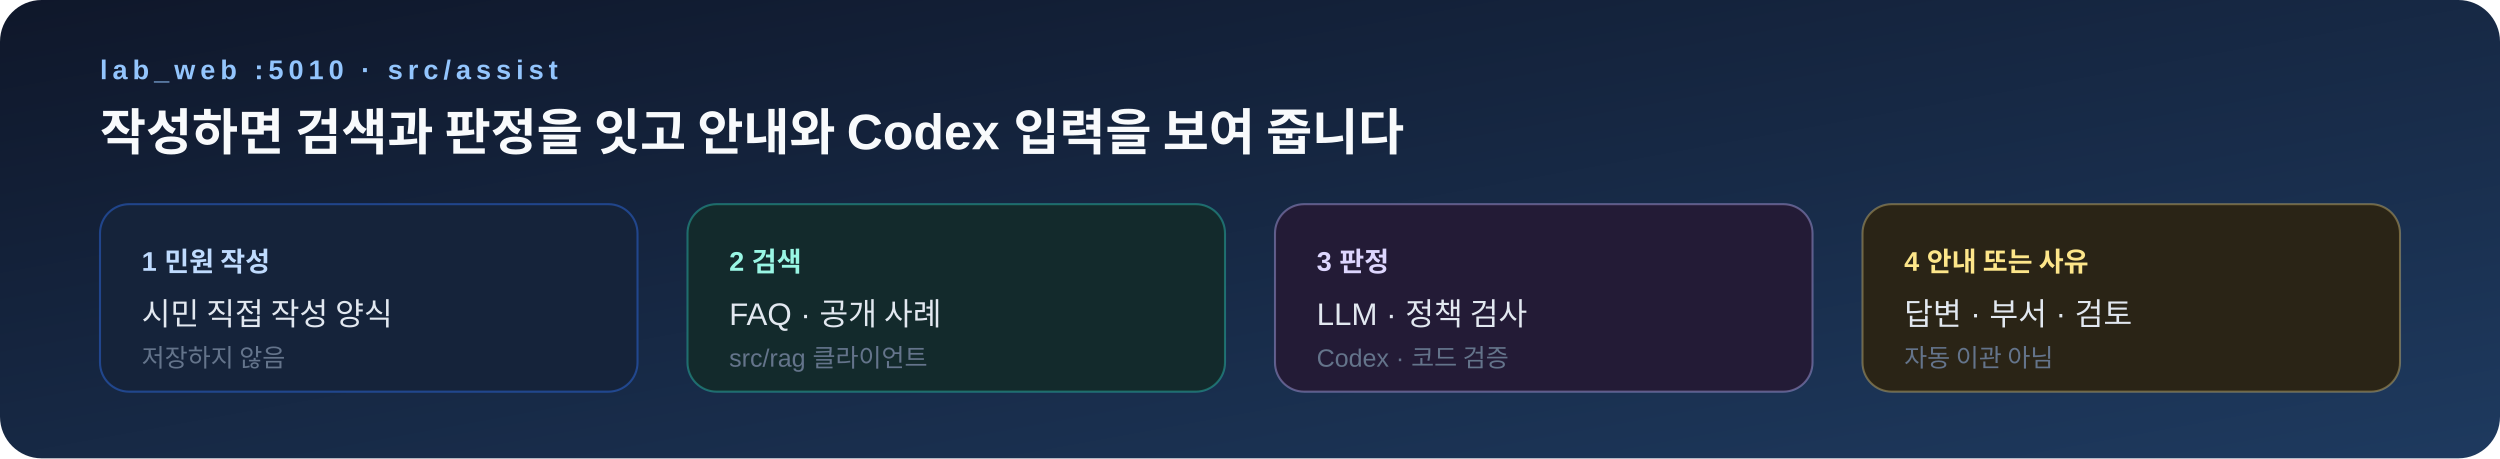
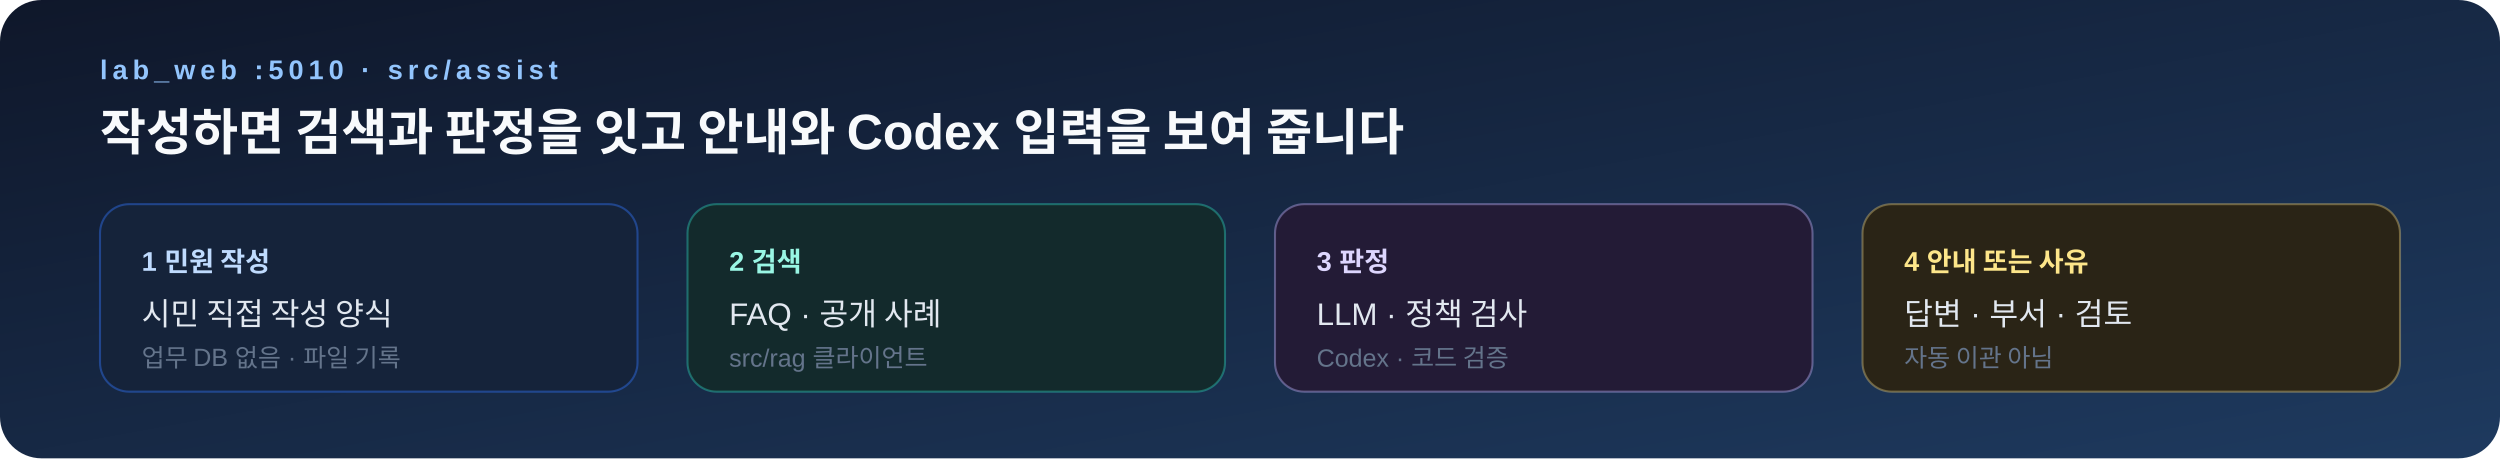
<svg xmlns="http://www.w3.org/2000/svg" width="1200" height="220" viewBox="0 0 1200 220" role="img" aria-labelledby="lab-title lab-desc">
  <defs>
    <linearGradient id="lab-bg" x1="0" x2="1" y2="1">
      <stop stop-color="#0f172a" />
      <stop offset="1" stop-color="#1e3a5f" />
    </linearGradient>
  </defs>
  <rect width="1200" height="220" rx="20" fill="url(#lab-bg)" />
  <g font-family="Arial, 'Noto Sans KR', sans-serif">
    <text x="48" y="38" fill="#93c5fd" font-size="13" font-weight="700" letter-spacing="2.4">lab_web :5010 · src/assist</text>
    <text x="48" y="72" fill="#f8fafc" font-size="24" font-weight="700">작성하면 검색과 판정을 잇고 안내와 Codex 입력을 보여 줍니다</text>
    <rect x="48" y="98" width="258" height="90" rx="14" fill="#15233a" stroke="#2f6fed" stroke-opacity=".45" />
    <text x="68" y="130" fill="#bfdbfe" font-size="13" font-weight="700">1 민원 작성</text>
    <text x="68" y="156" fill="#e2e8f0" font-size="15">시민 직접 작성 양식</text>
-     <text x="68" y="176" fill="#64748b" font-size="12">저장하지 않음</text>
+     <text x="68" y="176" fill="#64748b" font-size="12">업무 DB 없음 · 파일 기록</text>
    <rect x="330" y="98" width="258" height="90" rx="14" fill="#132a2c" stroke="#2dd4bf" stroke-opacity=".4" />
    <text x="350" y="130" fill="#99f6e4" font-size="13" font-weight="700">2 검색</text>
    <text x="350" y="156" fill="#e2e8f0" font-size="15">FAQ · 공개 사례</text>
    <text x="350" y="176" fill="#64748b" font-size="12">src/rag 클라이언트</text>
    <rect x="612" y="98" width="258" height="90" rx="14" fill="#231b36" stroke="#c4b5fd" stroke-opacity=".4" />
    <text x="632" y="130" fill="#ddd6fe" font-size="13" font-weight="700">3 판정</text>
    <text x="632" y="156" fill="#e2e8f0" font-size="15">LLM · 정책 검사</text>
    <text x="632" y="176" fill="#64748b" font-size="12">Codex · 코드 검증</text>
    <rect x="894" y="98" width="258" height="90" rx="14" fill="#2a2416" stroke="#e4c877" stroke-opacity=".4" />
    <text x="914" y="130" fill="#fde68a" font-size="13" font-weight="700">4 안내 또는 사유</text>
    <text x="914" y="156" fill="#e2e8f0" font-size="15">답변 · 부서 · 검토</text>
    <text x="914" y="176" fill="#64748b" font-size="12">자동 이관 아님</text>
  </g>
</svg>
